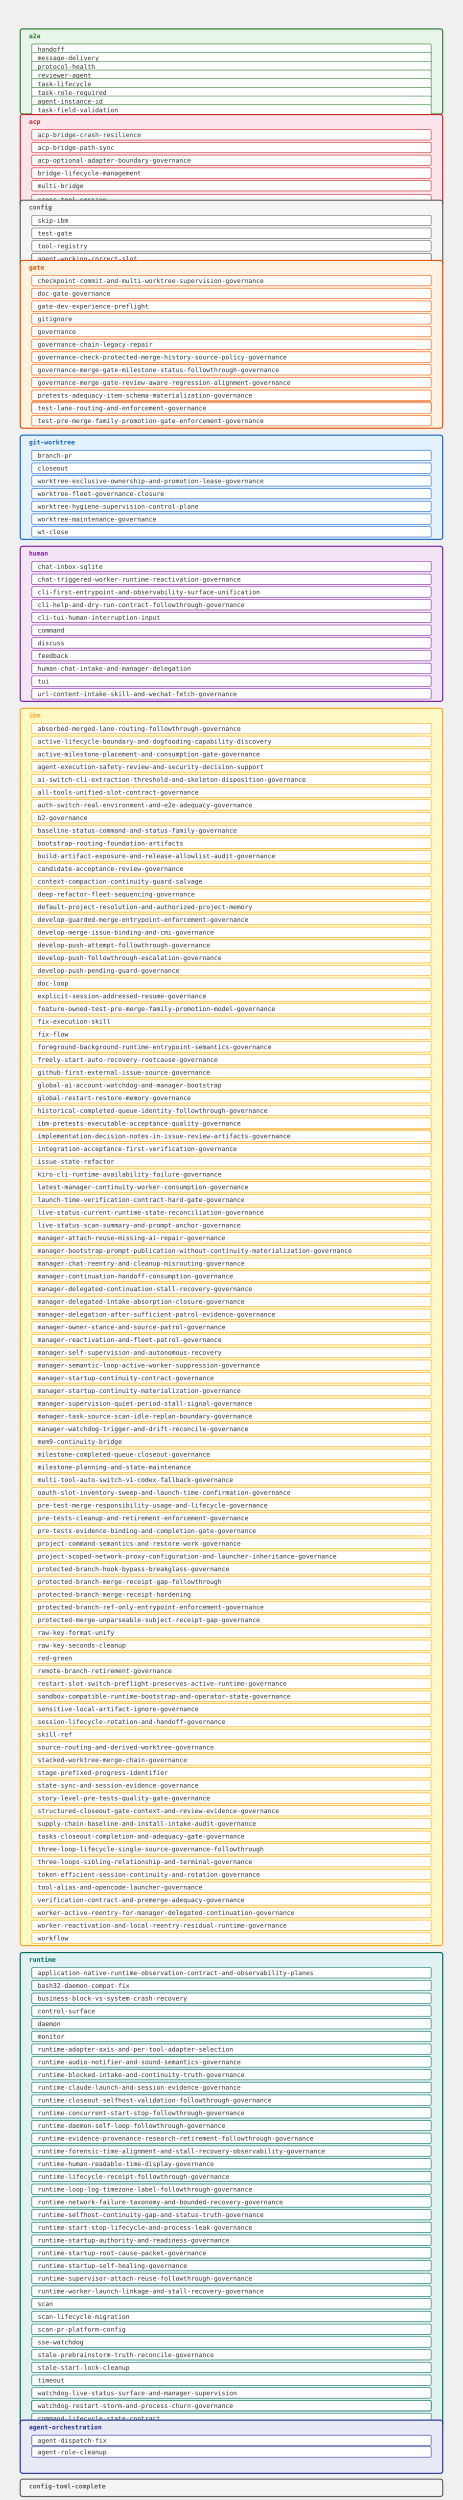
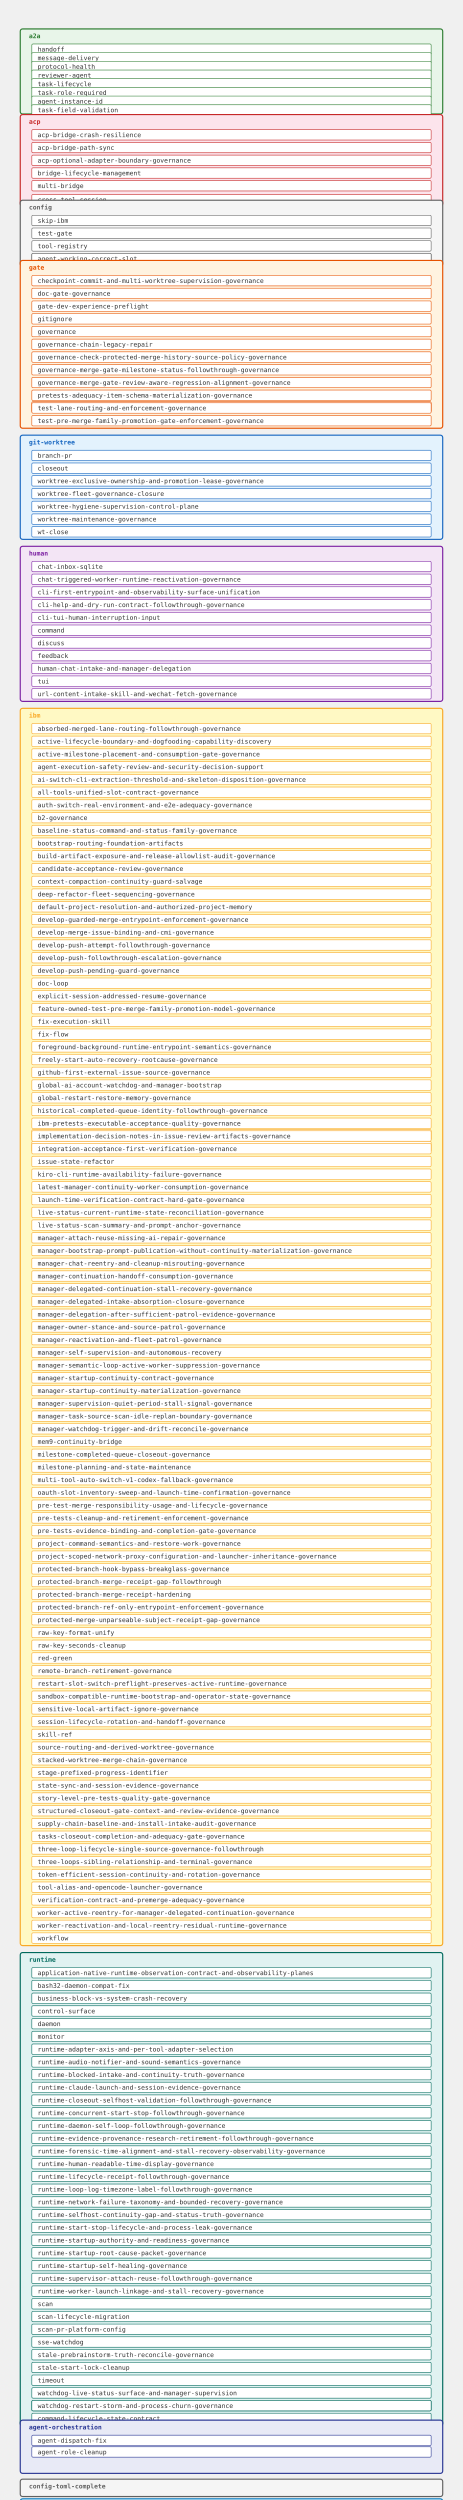
<svg xmlns="http://www.w3.org/2000/svg" viewBox="0 0 800 4320" width="800">
  <style>text { font-family: monospace; font-size: 11px; }</style>
  <rect id="epic-a2a" x="35" y="50" width="730" height="147" fill="#e8f5e9" stroke="#2e7d32" stroke-width="2" rx="4" />
  <text x="50" y="66" font-size="14" font-weight="bold" fill="#2e7d32">a2a</text>
  <rect id="story-handoff" x="55" y="76" width="690" height="18" fill="#fff" stroke="#2e7d32" stroke-width="1" rx="2" />
  <text x="65" y="89" fill="#333">handoff</text>
  <rect id="story-message-delivery" x="55" y="91" width="690" height="18" fill="#fff" stroke="#2e7d32" stroke-width="1" rx="2" />
  <text x="65" y="104" fill="#333">message-delivery</text>
  <rect id="story-protocol-health" x="55" y="106" width="690" height="18" fill="#fff" stroke="#2e7d32" stroke-width="1" rx="2" />
  <text x="65" y="119" fill="#333">protocol-health</text>
  <rect id="story-reviewer-agent" x="55" y="121" width="690" height="18" fill="#fff" stroke="#2e7d32" stroke-width="1" rx="2" />
  <text x="65" y="134" fill="#333">reviewer-agent</text>
  <rect id="story-task-lifecycle" x="55" y="136" width="690" height="18" fill="#fff" stroke="#2e7d32" stroke-width="1" rx="2" />
  <text x="65" y="149" fill="#333">task-lifecycle</text>
  <rect id="story-task-role-required" x="55" y="151" width="690" height="18" fill="#fff" stroke="#2e7d32" stroke-width="1" rx="2" />
  <text x="65" y="164" fill="#333">task-role-required</text>
  <rect id="story-agent-instance-id" x="55" y="166" width="690" height="18" fill="#fff" stroke="#2e7d32" stroke-width="1" rx="2" />
  <text x="65" y="179" fill="#333">agent-instance-id</text>
  <rect id="story-task-field-validation" x="55" y="181" width="690" height="18" fill="#fff" stroke="#2e7d32" stroke-width="1" rx="2" />
  <text x="65" y="194" fill="#333">task-field-validation</text>
  <rect id="epic-acp" x="35" y="198" width="730" height="158" fill="#fce4ec" stroke="#c62828" stroke-width="2" rx="4" />
  <text x="50" y="214" font-size="14" font-weight="bold" fill="#c62828">acp</text>
  <rect id="story-acp-bridge-crash-resilience" x="55" y="224" width="690" height="18" fill="#fff" stroke="#c62828" stroke-width="1" rx="2" />
  <text x="65" y="237" fill="#333">acp-bridge-crash-resilience</text>
  <rect id="story-acp-bridge-path-sync" x="55" y="246" width="690" height="18" fill="#fff" stroke="#c62828" stroke-width="1" rx="2" />
  <text x="65" y="259" fill="#333">acp-bridge-path-sync</text>
  <rect id="story-acp-optional-adapter-boundary-governance" x="55" y="268" width="690" height="18" fill="#fff" stroke="#c62828" stroke-width="1" rx="2" />
  <text x="65" y="281" fill="#333">acp-optional-adapter-boundary-governance</text>
  <rect id="story-bridge-lifecycle-management" x="55" y="290" width="690" height="18" fill="#fff" stroke="#c62828" stroke-width="1" rx="2" />
  <text x="65" y="303" fill="#333">bridge-lifecycle-management</text>
  <rect id="story-multi-bridge" x="55" y="312" width="690" height="18" fill="#fff" stroke="#c62828" stroke-width="1" rx="2" />
  <text x="65" y="325" fill="#333">multi-bridge</text>
  <rect id="story-cross-tool-session" x="55" y="336" width="690" height="18" fill="#fff" stroke="#c62828" stroke-width="1" rx="2" />
  <text x="65" y="349" fill="#333">cross-tool-session</text>
  <rect id="epic-config" x="35" y="346" width="730" height="114" fill="#f5f5f5" stroke="#616161" stroke-width="2" rx="4" />
  <text x="50" y="362" font-size="14" font-weight="bold" fill="#616161">config</text>
  <rect id="story-skip-ibm" x="55" y="372" width="690" height="18" fill="#fff" stroke="#616161" stroke-width="1" rx="2" />
  <text x="65" y="385" fill="#333">skip-ibm</text>
  <rect id="story-test-gate" x="55" y="394" width="690" height="18" fill="#fff" stroke="#616161" stroke-width="1" rx="2" />
  <text x="65" y="407" fill="#333">test-gate</text>
  <rect id="story-tool-registry" x="55" y="416" width="690" height="18" fill="#fff" stroke="#616161" stroke-width="1" rx="2" />
  <text x="65" y="429" fill="#333">tool-registry</text>
  <rect id="story-toml-parsing-robustness" x="55" y="438" width="690" height="18" fill="#fff" stroke="#616161" stroke-width="1" rx="2" />
  <text x="65" y="451" fill="#333">toml-parsing-robustness</text>
  <rect id="story-agent-working-correct-slot" x="55" y="438" width="690" height="18" fill="#fff" stroke="#616161" stroke-width="1" rx="2" />
  <text x="65" y="451" fill="#333">agent-working-correct-slot</text>
  <rect id="epic-gate" x="35" y="450" width="730" height="290" fill="#fff3e0" stroke="#e65100" stroke-width="2" rx="4" />
  <text x="50" y="466" font-size="14" font-weight="bold" fill="#e65100">gate</text>
  <rect id="story-checkpoint-commit-and-multi-worktree-supervision-governance" x="55" y="476" width="690" height="18" fill="#fff" stroke="#e65100" stroke-width="1" rx="2" />
  <text x="65" y="489" fill="#333">checkpoint-commit-and-multi-worktree-supervision-governance</text>
  <rect id="story-doc-gate-governance" x="55" y="498" width="690" height="18" fill="#fff" stroke="#e65100" stroke-width="1" rx="2" />
  <text x="65" y="511" fill="#333">doc-gate-governance</text>
  <rect id="story-gate-dev-experience-preflight" x="55" y="520" width="690" height="18" fill="#fff" stroke="#e65100" stroke-width="1" rx="2" />
  <text x="65" y="533" fill="#333">gate-dev-experience-preflight</text>
  <rect id="story-gitignore" x="55" y="542" width="690" height="18" fill="#fff" stroke="#e65100" stroke-width="1" rx="2" />
  <text x="65" y="555" fill="#333">gitignore</text>
  <rect id="story-governance" x="55" y="564" width="690" height="18" fill="#fff" stroke="#e65100" stroke-width="1" rx="2" />
  <text x="65" y="577" fill="#333">governance</text>
  <rect id="story-governance-chain-legacy-repair" x="55" y="586" width="690" height="18" fill="#fff" stroke="#e65100" stroke-width="1" rx="2" />
  <text x="65" y="599" fill="#333">governance-chain-legacy-repair</text>
  <rect id="story-governance-check-protected-merge-history-source-policy-governance" x="55" y="608" width="690" height="18" fill="#fff" stroke="#e65100" stroke-width="1" rx="2" />
  <text x="65" y="621" fill="#333">governance-check-protected-merge-history-source-policy-governance</text>
  <rect id="story-governance-merge-gate-milestone-status-followthrough-governance" x="55" y="630" width="690" height="18" fill="#fff" stroke="#e65100" stroke-width="1" rx="2" />
  <text x="65" y="643" fill="#333">governance-merge-gate-milestone-status-followthrough-governance</text>
  <rect id="story-governance-merge-gate-review-aware-regression-alignment-governance" x="55" y="652" width="690" height="18" fill="#fff" stroke="#e65100" stroke-width="1" rx="2" />
  <text x="65" y="665" fill="#333">governance-merge-gate-review-aware-regression-alignment-governance</text>
  <rect id="story-pretests-adequacy-item-schema-materialization-governance" x="55" y="674" width="690" height="18" fill="#fff" stroke="#e65100" stroke-width="1" rx="2" />
  <text x="65" y="687" fill="#333">pretests-adequacy-item-schema-materialization-governance</text>
  <rect id="story-pretests-gate-field-parsing-compat" x="55" y="694" width="690" height="18" fill="#fff" stroke="#e65100" stroke-width="1" rx="2" />
  <text x="65" y="707" fill="#333">pretests-gate-field-parsing-compat</text>
  <rect id="story-test-lane-routing-and-enforcement-governance" x="55" y="696" width="690" height="18" fill="#fff" stroke="#e65100" stroke-width="1" rx="2" />
  <text x="65" y="709" fill="#333">test-lane-routing-and-enforcement-governance</text>
  <rect id="story-test-pre-merge-family-promotion-gate-enforcement-governance" x="55" y="718" width="690" height="18" fill="#fff" stroke="#e65100" stroke-width="1" rx="2" />
  <text x="65" y="731" fill="#333">test-pre-merge-family-promotion-gate-enforcement-governance</text>
  <rect id="epic-git-worktree" x="35" y="752" width="730" height="180" fill="#e3f2fd" stroke="#1565c0" stroke-width="2" rx="4" />
  <text x="50" y="768" font-size="14" font-weight="bold" fill="#1565c0">git-worktree</text>
  <rect id="story-branch-pr" x="55" y="778" width="690" height="18" fill="#fff" stroke="#1565c0" stroke-width="1" rx="2" />
  <text x="65" y="791" fill="#333">branch-pr</text>
  <rect id="story-closeout" x="55" y="800" width="690" height="18" fill="#fff" stroke="#1565c0" stroke-width="1" rx="2" />
  <text x="65" y="813" fill="#333">closeout</text>
  <rect id="story-worktree-exclusive-ownership-and-promotion-lease-governance" x="55" y="822" width="690" height="18" fill="#fff" stroke="#1565c0" stroke-width="1" rx="2" />
  <text x="65" y="835" fill="#333">worktree-exclusive-ownership-and-promotion-lease-governance</text>
  <rect id="story-worktree-fleet-governance-closure" x="55" y="844" width="690" height="18" fill="#fff" stroke="#1565c0" stroke-width="1" rx="2" />
  <text x="65" y="857" fill="#333">worktree-fleet-governance-closure</text>
  <rect id="story-worktree-hygiene-supervision-control-plane" x="55" y="866" width="690" height="18" fill="#fff" stroke="#1565c0" stroke-width="1" rx="2" />
  <text x="65" y="879" fill="#333">worktree-hygiene-supervision-control-plane</text>
  <rect id="story-worktree-maintenance-governance" x="55" y="888" width="690" height="18" fill="#fff" stroke="#1565c0" stroke-width="1" rx="2" />
  <text x="65" y="901" fill="#333">worktree-maintenance-governance</text>
  <rect id="story-wt-close" x="55" y="910" width="690" height="18" fill="#fff" stroke="#1565c0" stroke-width="1" rx="2" />
  <text x="65" y="923" fill="#333">wt-close</text>
  <rect id="epic-human" x="35" y="944" width="730" height="268" fill="#f3e5f5" stroke="#7b1fa2" stroke-width="2" rx="4" />
  <text x="50" y="960" font-size="14" font-weight="bold" fill="#7b1fa2">human</text>
  <rect id="story-chat-inbox-sqlite" x="55" y="970" width="690" height="18" fill="#fff" stroke="#7b1fa2" stroke-width="1" rx="2" />
  <text x="65" y="983" fill="#333">chat-inbox-sqlite</text>
  <rect id="story-chat-triggered-worker-runtime-reactivation-governance" x="55" y="992" width="690" height="18" fill="#fff" stroke="#7b1fa2" stroke-width="1" rx="2" />
  <text x="65" y="1005" fill="#333">chat-triggered-worker-runtime-reactivation-governance</text>
  <rect id="story-cli-first-entrypoint-and-observability-surface-unification" x="55" y="1014" width="690" height="18" fill="#fff" stroke="#7b1fa2" stroke-width="1" rx="2" />
  <text x="65" y="1027" fill="#333">cli-first-entrypoint-and-observability-surface-unification</text>
  <rect id="story-cli-help-and-dry-run-contract-followthrough-governance" x="55" y="1036" width="690" height="18" fill="#fff" stroke="#7b1fa2" stroke-width="1" rx="2" />
  <text x="65" y="1049" fill="#333">cli-help-and-dry-run-contract-followthrough-governance</text>
  <rect id="story-cli-tui-human-interruption-input" x="55" y="1058" width="690" height="18" fill="#fff" stroke="#7b1fa2" stroke-width="1" rx="2" />
  <text x="65" y="1071" fill="#333">cli-tui-human-interruption-input</text>
  <rect id="story-command" x="55" y="1080" width="690" height="18" fill="#fff" stroke="#7b1fa2" stroke-width="1" rx="2" />
  <text x="65" y="1093" fill="#333">command</text>
  <rect id="story-discuss" x="55" y="1102" width="690" height="18" fill="#fff" stroke="#7b1fa2" stroke-width="1" rx="2" />
  <text x="65" y="1115" fill="#333">discuss</text>
  <rect id="story-feedback" x="55" y="1124" width="690" height="18" fill="#fff" stroke="#7b1fa2" stroke-width="1" rx="2" />
  <text x="65" y="1137" fill="#333">feedback</text>
  <rect id="story-human-chat-intake-and-manager-delegation" x="55" y="1146" width="690" height="18" fill="#fff" stroke="#7b1fa2" stroke-width="1" rx="2" />
  <text x="65" y="1159" fill="#333">human-chat-intake-and-manager-delegation</text>
  <rect id="story-tui" x="55" y="1168" width="690" height="18" fill="#fff" stroke="#7b1fa2" stroke-width="1" rx="2" />
  <text x="65" y="1181" fill="#333">tui</text>
  <rect id="story-url-content-intake-skill-and-wechat-fetch-governance" x="55" y="1190" width="690" height="18" fill="#fff" stroke="#7b1fa2" stroke-width="1" rx="2" />
  <text x="65" y="1203" fill="#333">url-content-intake-skill-and-wechat-fetch-governance</text>
  <rect id="epic-ibm" x="35" y="1224" width="730" height="2138" fill="#fff9c4" stroke="#f9a825" stroke-width="2" rx="4" />
  <text x="50" y="1240" font-size="14" font-weight="bold" fill="#f9a825">ibm</text>
  <rect id="story-absorbed-merged-lane-routing-followthrough-governance" x="55" y="1250" width="690" height="18" fill="#fff" stroke="#f9a825" stroke-width="1" rx="2" />
  <text x="65" y="1263" fill="#333">absorbed-merged-lane-routing-followthrough-governance</text>
  <rect id="story-active-lifecycle-boundary-and-dogfooding-capability-discovery" x="55" y="1272" width="690" height="18" fill="#fff" stroke="#f9a825" stroke-width="1" rx="2" />
  <text x="65" y="1285" fill="#333">active-lifecycle-boundary-and-dogfooding-capability-discovery</text>
  <rect id="story-active-milestone-placement-and-consumption-gate-governance" x="55" y="1294" width="690" height="18" fill="#fff" stroke="#f9a825" stroke-width="1" rx="2" />
  <text x="65" y="1307" fill="#333">active-milestone-placement-and-consumption-gate-governance</text>
  <rect id="story-agent-execution-safety-review-and-security-decision-support" x="55" y="1316" width="690" height="18" fill="#fff" stroke="#f9a825" stroke-width="1" rx="2" />
  <text x="65" y="1329" fill="#333">agent-execution-safety-review-and-security-decision-support</text>
  <rect id="story-ai-switch-cli-extraction-threshold-and-skeleton-disposition-governance" x="55" y="1338" width="690" height="18" fill="#fff" stroke="#f9a825" stroke-width="1" rx="2" />
  <text x="65" y="1351" fill="#333">ai-switch-cli-extraction-threshold-and-skeleton-disposition-governance</text>
  <rect id="story-all-tools-unified-slot-contract-governance" x="55" y="1360" width="690" height="18" fill="#fff" stroke="#f9a825" stroke-width="1" rx="2" />
  <text x="65" y="1373" fill="#333">all-tools-unified-slot-contract-governance</text>
  <rect id="story-auth-switch-real-environment-and-e2e-adequacy-governance" x="55" y="1382" width="690" height="18" fill="#fff" stroke="#f9a825" stroke-width="1" rx="2" />
  <text x="65" y="1395" fill="#333">auth-switch-real-environment-and-e2e-adequacy-governance</text>
  <rect id="story-b2-governance" x="55" y="1404" width="690" height="18" fill="#fff" stroke="#f9a825" stroke-width="1" rx="2" />
  <text x="65" y="1417" fill="#333">b2-governance</text>
  <rect id="story-baseline-status-command-and-status-family-governance" x="55" y="1426" width="690" height="18" fill="#fff" stroke="#f9a825" stroke-width="1" rx="2" />
  <text x="65" y="1439" fill="#333">baseline-status-command-and-status-family-governance</text>
  <rect id="story-bootstrap-routing-foundation-artifacts" x="55" y="1448" width="690" height="18" fill="#fff" stroke="#f9a825" stroke-width="1" rx="2" />
  <text x="65" y="1461" fill="#333">bootstrap-routing-foundation-artifacts</text>
  <rect id="story-build-artifact-exposure-and-release-allowlist-audit-governance" x="55" y="1470" width="690" height="18" fill="#fff" stroke="#f9a825" stroke-width="1" rx="2" />
  <text x="65" y="1483" fill="#333">build-artifact-exposure-and-release-allowlist-audit-governance</text>
  <rect id="story-candidate-acceptance-review-governance" x="55" y="1492" width="690" height="18" fill="#fff" stroke="#f9a825" stroke-width="1" rx="2" />
  <text x="65" y="1505" fill="#333">candidate-acceptance-review-governance</text>
  <rect id="story-context-compaction-continuity-guard-salvage" x="55" y="1514" width="690" height="18" fill="#fff" stroke="#f9a825" stroke-width="1" rx="2" />
  <text x="65" y="1527" fill="#333">context-compaction-continuity-guard-salvage</text>
  <rect id="story-deep-refactor-fleet-sequencing-governance" x="55" y="1536" width="690" height="18" fill="#fff" stroke="#f9a825" stroke-width="1" rx="2" />
  <text x="65" y="1549" fill="#333">deep-refactor-fleet-sequencing-governance</text>
  <rect id="story-default-project-resolution-and-authorized-project-memory" x="55" y="1558" width="690" height="18" fill="#fff" stroke="#f9a825" stroke-width="1" rx="2" />
  <text x="65" y="1571" fill="#333">default-project-resolution-and-authorized-project-memory</text>
  <rect id="story-develop-guarded-merge-entrypoint-enforcement-governance" x="55" y="1580" width="690" height="18" fill="#fff" stroke="#f9a825" stroke-width="1" rx="2" />
  <text x="65" y="1593" fill="#333">develop-guarded-merge-entrypoint-enforcement-governance</text>
  <rect id="story-develop-merge-issue-binding-and-cmi-governance" x="55" y="1602" width="690" height="18" fill="#fff" stroke="#f9a825" stroke-width="1" rx="2" />
  <text x="65" y="1615" fill="#333">develop-merge-issue-binding-and-cmi-governance</text>
  <rect id="story-develop-push-attempt-followthrough-governance" x="55" y="1624" width="690" height="18" fill="#fff" stroke="#f9a825" stroke-width="1" rx="2" />
  <text x="65" y="1637" fill="#333">develop-push-attempt-followthrough-governance</text>
  <rect id="story-develop-push-followthrough-escalation-governance" x="55" y="1646" width="690" height="18" fill="#fff" stroke="#f9a825" stroke-width="1" rx="2" />
  <text x="65" y="1659" fill="#333">develop-push-followthrough-escalation-governance</text>
  <rect id="story-develop-push-pending-guard-governance" x="55" y="1668" width="690" height="18" fill="#fff" stroke="#f9a825" stroke-width="1" rx="2" />
  <text x="65" y="1681" fill="#333">develop-push-pending-guard-governance</text>
  <rect id="story-doc-loop" x="55" y="1690" width="690" height="18" fill="#fff" stroke="#f9a825" stroke-width="1" rx="2" />
  <text x="65" y="1703" fill="#333">doc-loop</text>
  <rect id="story-explicit-session-addressed-resume-governance" x="55" y="1712" width="690" height="18" fill="#fff" stroke="#f9a825" stroke-width="1" rx="2" />
  <text x="65" y="1725" fill="#333">explicit-session-addressed-resume-governance</text>
  <rect id="story-feature-owned-test-pre-merge-family-promotion-model-governance" x="55" y="1734" width="690" height="18" fill="#fff" stroke="#f9a825" stroke-width="1" rx="2" />
  <text x="65" y="1747" fill="#333">feature-owned-test-pre-merge-family-promotion-model-governance</text>
  <rect id="story-fix-execution-skill" x="55" y="1756" width="690" height="18" fill="#fff" stroke="#f9a825" stroke-width="1" rx="2" />
  <text x="65" y="1769" fill="#333">fix-execution-skill</text>
  <rect id="story-fix-flow" x="55" y="1778" width="690" height="18" fill="#fff" stroke="#f9a825" stroke-width="1" rx="2" />
  <text x="65" y="1791" fill="#333">fix-flow</text>
  <rect id="story-foreground-background-runtime-entrypoint-semantics-governance" x="55" y="1800" width="690" height="18" fill="#fff" stroke="#f9a825" stroke-width="1" rx="2" />
  <text x="65" y="1813" fill="#333">foreground-background-runtime-entrypoint-semantics-governance</text>
  <rect id="story-freely-start-auto-recovery-rootcause-governance" x="55" y="1822" width="690" height="18" fill="#fff" stroke="#f9a825" stroke-width="1" rx="2" />
  <text x="65" y="1835" fill="#333">freely-start-auto-recovery-rootcause-governance</text>
  <rect id="story-github-first-external-issue-source-governance" x="55" y="1844" width="690" height="18" fill="#fff" stroke="#f9a825" stroke-width="1" rx="2" />
  <text x="65" y="1857" fill="#333">github-first-external-issue-source-governance</text>
  <rect id="story-global-ai-account-watchdog-and-manager-bootstrap" x="55" y="1866" width="690" height="18" fill="#fff" stroke="#f9a825" stroke-width="1" rx="2" />
  <text x="65" y="1879" fill="#333">global-ai-account-watchdog-and-manager-bootstrap</text>
  <rect id="story-global-restart-restore-memory-governance" x="55" y="1888" width="690" height="18" fill="#fff" stroke="#f9a825" stroke-width="1" rx="2" />
  <text x="65" y="1901" fill="#333">global-restart-restore-memory-governance</text>
  <rect id="story-historical-completed-queue-identity-followthrough-governance" x="55" y="1910" width="690" height="18" fill="#fff" stroke="#f9a825" stroke-width="1" rx="2" />
  <text x="65" y="1923" fill="#333">historical-completed-queue-identity-followthrough-governance</text>
  <rect id="story-ibm-pretests-executable-acceptance-quality-governance" x="55" y="1932" width="690" height="18" fill="#fff" stroke="#f9a825" stroke-width="1" rx="2" />
  <text x="65" y="1945" fill="#333">ibm-pretests-executable-acceptance-quality-governance</text>
  <rect id="story-skill-lifecycle-reference" x="55" y="1952" width="690" height="18" fill="#fff" stroke="#f9a825" stroke-width="1" rx="2" />
  <text x="65" y="1965" fill="#333">skill-lifecycle-reference</text>
  <rect id="story-doc-sync-cross-tool" x="55" y="1972" width="690" height="18" fill="#fff" stroke="#f9a825" stroke-width="1" rx="2" />
  <text x="65" y="1985" fill="#333">doc-sync-cross-tool</text>
  <rect id="story-implementation-decision-notes-in-issue-review-artifacts-governance" x="55" y="1954" width="690" height="18" fill="#fff" stroke="#f9a825" stroke-width="1" rx="2" />
  <text x="65" y="1967" fill="#333">implementation-decision-notes-in-issue-review-artifacts-governance</text>
  <rect id="story-integration-acceptance-first-verification-governance" x="55" y="1976" width="690" height="18" fill="#fff" stroke="#f9a825" stroke-width="1" rx="2" />
  <text x="65" y="1989" fill="#333">integration-acceptance-first-verification-governance</text>
  <rect id="story-issue-state-refactor" x="55" y="1998" width="690" height="18" fill="#fff" stroke="#f9a825" stroke-width="1" rx="2" />
  <text x="65" y="2011" fill="#333">issue-state-refactor</text>
  <rect id="story-kiro-cli-runtime-availability-failure-governance" x="55" y="2020" width="690" height="18" fill="#fff" stroke="#f9a825" stroke-width="1" rx="2" />
  <text x="65" y="2033" fill="#333">kiro-cli-runtime-availability-failure-governance</text>
  <rect id="story-latest-manager-continuity-worker-consumption-governance" x="55" y="2042" width="690" height="18" fill="#fff" stroke="#f9a825" stroke-width="1" rx="2" />
  <text x="65" y="2055" fill="#333">latest-manager-continuity-worker-consumption-governance</text>
  <rect id="story-launch-time-verification-contract-hard-gate-governance" x="55" y="2064" width="690" height="18" fill="#fff" stroke="#f9a825" stroke-width="1" rx="2" />
  <text x="65" y="2077" fill="#333">launch-time-verification-contract-hard-gate-governance</text>
  <rect id="story-live-status-current-runtime-state-reconciliation-governance" x="55" y="2086" width="690" height="18" fill="#fff" stroke="#f9a825" stroke-width="1" rx="2" />
  <text x="65" y="2099" fill="#333">live-status-current-runtime-state-reconciliation-governance</text>
  <rect id="story-live-status-scan-summary-and-prompt-anchor-governance" x="55" y="2108" width="690" height="18" fill="#fff" stroke="#f9a825" stroke-width="1" rx="2" />
  <text x="65" y="2121" fill="#333">live-status-scan-summary-and-prompt-anchor-governance</text>
  <rect id="story-manager-attach-reuse-missing-ai-repair-governance" x="55" y="2130" width="690" height="18" fill="#fff" stroke="#f9a825" stroke-width="1" rx="2" />
  <text x="65" y="2143" fill="#333">manager-attach-reuse-missing-ai-repair-governance</text>
  <rect id="story-manager-bootstrap-prompt-publication-without-continuity-materialization-governance" x="55" y="2152" width="690" height="18" fill="#fff" stroke="#f9a825" stroke-width="1" rx="2" />
  <text x="65" y="2165" fill="#333">manager-bootstrap-prompt-publication-without-continuity-materialization-governance</text>
  <rect id="story-manager-chat-reentry-and-cleanup-misrouting-governance" x="55" y="2174" width="690" height="18" fill="#fff" stroke="#f9a825" stroke-width="1" rx="2" />
  <text x="65" y="2187" fill="#333">manager-chat-reentry-and-cleanup-misrouting-governance</text>
  <rect id="story-manager-continuation-handoff-consumption-governance" x="55" y="2196" width="690" height="18" fill="#fff" stroke="#f9a825" stroke-width="1" rx="2" />
  <text x="65" y="2209" fill="#333">manager-continuation-handoff-consumption-governance</text>
  <rect id="story-manager-delegated-continuation-stall-recovery-governance" x="55" y="2218" width="690" height="18" fill="#fff" stroke="#f9a825" stroke-width="1" rx="2" />
  <text x="65" y="2231" fill="#333">manager-delegated-continuation-stall-recovery-governance</text>
  <rect id="story-manager-delegated-intake-absorption-closure-governance" x="55" y="2240" width="690" height="18" fill="#fff" stroke="#f9a825" stroke-width="1" rx="2" />
  <text x="65" y="2253" fill="#333">manager-delegated-intake-absorption-closure-governance</text>
  <rect id="story-manager-delegation-after-sufficient-patrol-evidence-governance" x="55" y="2262" width="690" height="18" fill="#fff" stroke="#f9a825" stroke-width="1" rx="2" />
  <text x="65" y="2275" fill="#333">manager-delegation-after-sufficient-patrol-evidence-governance</text>
  <rect id="story-manager-owner-stance-and-source-patrol-governance" x="55" y="2284" width="690" height="18" fill="#fff" stroke="#f9a825" stroke-width="1" rx="2" />
  <text x="65" y="2297" fill="#333">manager-owner-stance-and-source-patrol-governance</text>
  <rect id="story-manager-reactivation-and-fleet-patrol-governance" x="55" y="2306" width="690" height="18" fill="#fff" stroke="#f9a825" stroke-width="1" rx="2" />
  <text x="65" y="2319" fill="#333">manager-reactivation-and-fleet-patrol-governance</text>
  <rect id="story-manager-self-supervision-and-autonomous-recovery" x="55" y="2328" width="690" height="18" fill="#fff" stroke="#f9a825" stroke-width="1" rx="2" />
  <text x="65" y="2341" fill="#333">manager-self-supervision-and-autonomous-recovery</text>
  <rect id="story-manager-semantic-loop-active-worker-suppression-governance" x="55" y="2350" width="690" height="18" fill="#fff" stroke="#f9a825" stroke-width="1" rx="2" />
  <text x="65" y="2363" fill="#333">manager-semantic-loop-active-worker-suppression-governance</text>
  <rect id="story-manager-startup-continuity-contract-governance" x="55" y="2372" width="690" height="18" fill="#fff" stroke="#f9a825" stroke-width="1" rx="2" />
  <text x="65" y="2385" fill="#333">manager-startup-continuity-contract-governance</text>
  <rect id="story-manager-startup-continuity-materialization-governance" x="55" y="2394" width="690" height="18" fill="#fff" stroke="#f9a825" stroke-width="1" rx="2" />
  <text x="65" y="2407" fill="#333">manager-startup-continuity-materialization-governance</text>
  <rect id="story-manager-supervision-quiet-period-stall-signal-governance" x="55" y="2416" width="690" height="18" fill="#fff" stroke="#f9a825" stroke-width="1" rx="2" />
  <text x="65" y="2429" fill="#333">manager-supervision-quiet-period-stall-signal-governance</text>
  <rect id="story-manager-task-source-scan-idle-replan-boundary-governance" x="55" y="2438" width="690" height="18" fill="#fff" stroke="#f9a825" stroke-width="1" rx="2" />
  <text x="65" y="2451" fill="#333">manager-task-source-scan-idle-replan-boundary-governance</text>
  <rect id="story-manager-watchdog-trigger-and-drift-reconcile-governance" x="55" y="2460" width="690" height="18" fill="#fff" stroke="#f9a825" stroke-width="1" rx="2" />
  <text x="65" y="2473" fill="#333">manager-watchdog-trigger-and-drift-reconcile-governance</text>
  <rect id="story-mem9-continuity-bridge" x="55" y="2482" width="690" height="18" fill="#fff" stroke="#f9a825" stroke-width="1" rx="2" />
  <text x="65" y="2495" fill="#333">mem9-continuity-bridge</text>
  <rect id="story-milestone-completed-queue-closeout-governance" x="55" y="2504" width="690" height="18" fill="#fff" stroke="#f9a825" stroke-width="1" rx="2" />
  <text x="65" y="2517" fill="#333">milestone-completed-queue-closeout-governance</text>
  <rect id="story-milestone-planning-and-state-maintenance" x="55" y="2526" width="690" height="18" fill="#fff" stroke="#f9a825" stroke-width="1" rx="2" />
  <text x="65" y="2539" fill="#333">milestone-planning-and-state-maintenance</text>
  <rect id="story-multi-tool-auto-switch-v1-codex-fallback-governance" x="55" y="2548" width="690" height="18" fill="#fff" stroke="#f9a825" stroke-width="1" rx="2" />
  <text x="65" y="2561" fill="#333">multi-tool-auto-switch-v1-codex-fallback-governance</text>
  <rect id="story-oauth-slot-inventory-sweep-and-launch-time-confirmation-governance" x="55" y="2570" width="690" height="18" fill="#fff" stroke="#f9a825" stroke-width="1" rx="2" />
  <text x="65" y="2583" fill="#333">oauth-slot-inventory-sweep-and-launch-time-confirmation-governance</text>
  <rect id="story-pre-test-merge-responsibility-usage-and-lifecycle-governance" x="55" y="2592" width="690" height="18" fill="#fff" stroke="#f9a825" stroke-width="1" rx="2" />
  <text x="65" y="2605" fill="#333">pre-test-merge-responsibility-usage-and-lifecycle-governance</text>
  <rect id="story-pre-tests-cleanup-and-retirement-enforcement-governance" x="55" y="2614" width="690" height="18" fill="#fff" stroke="#f9a825" stroke-width="1" rx="2" />
  <text x="65" y="2627" fill="#333">pre-tests-cleanup-and-retirement-enforcement-governance</text>
  <rect id="story-pre-tests-evidence-binding-and-completion-gate-governance" x="55" y="2636" width="690" height="18" fill="#fff" stroke="#f9a825" stroke-width="1" rx="2" />
  <text x="65" y="2649" fill="#333">pre-tests-evidence-binding-and-completion-gate-governance</text>
  <rect id="story-project-command-semantics-and-restore-work-governance" x="55" y="2658" width="690" height="18" fill="#fff" stroke="#f9a825" stroke-width="1" rx="2" />
  <text x="65" y="2671" fill="#333">project-command-semantics-and-restore-work-governance</text>
  <rect id="story-project-scoped-network-proxy-configuration-and-launcher-inheritance-governance" x="55" y="2680" width="690" height="18" fill="#fff" stroke="#f9a825" stroke-width="1" rx="2" />
  <text x="65" y="2693" fill="#333">project-scoped-network-proxy-configuration-and-launcher-inheritance-governance</text>
  <rect id="story-protected-branch-hook-bypass-breakglass-governance" x="55" y="2702" width="690" height="18" fill="#fff" stroke="#f9a825" stroke-width="1" rx="2" />
  <text x="65" y="2715" fill="#333">protected-branch-hook-bypass-breakglass-governance</text>
  <rect id="story-protected-branch-merge-receipt-gap-followthrough" x="55" y="2724" width="690" height="18" fill="#fff" stroke="#f9a825" stroke-width="1" rx="2" />
  <text x="65" y="2737" fill="#333">protected-branch-merge-receipt-gap-followthrough</text>
  <rect id="story-protected-branch-merge-receipt-hardening" x="55" y="2746" width="690" height="18" fill="#fff" stroke="#f9a825" stroke-width="1" rx="2" />
  <text x="65" y="2759" fill="#333">protected-branch-merge-receipt-hardening</text>
  <rect id="story-protected-branch-ref-only-entrypoint-enforcement-governance" x="55" y="2768" width="690" height="18" fill="#fff" stroke="#f9a825" stroke-width="1" rx="2" />
  <text x="65" y="2781" fill="#333">protected-branch-ref-only-entrypoint-enforcement-governance</text>
  <rect id="story-protected-merge-unparseable-subject-receipt-gap-governance" x="55" y="2790" width="690" height="18" fill="#fff" stroke="#f9a825" stroke-width="1" rx="2" />
  <text x="65" y="2803" fill="#333">protected-merge-unparseable-subject-receipt-gap-governance</text>
  <rect id="story-raw-key-format-unify" x="55" y="2812" width="690" height="18" fill="#fff" stroke="#f9a825" stroke-width="1" rx="2" />
  <text x="65" y="2825" fill="#333">raw-key-format-unify</text>
  <rect id="story-raw-key-seconds-cleanup" x="55" y="2834" width="690" height="18" fill="#fff" stroke="#f9a825" stroke-width="1" rx="2" />
  <text x="65" y="2847" fill="#333">raw-key-seconds-cleanup</text>
  <rect id="story-red-green" x="55" y="2856" width="690" height="18" fill="#fff" stroke="#f9a825" stroke-width="1" rx="2" />
  <text x="65" y="2869" fill="#333">red-green</text>
  <rect id="story-remote-branch-retirement-governance" x="55" y="2878" width="690" height="18" fill="#fff" stroke="#f9a825" stroke-width="1" rx="2" />
  <text x="65" y="2891" fill="#333">remote-branch-retirement-governance</text>
  <rect id="story-restart-slot-switch-preflight-preserves-active-runtime-governance" x="55" y="2900" width="690" height="18" fill="#fff" stroke="#f9a825" stroke-width="1" rx="2" />
  <text x="65" y="2913" fill="#333">restart-slot-switch-preflight-preserves-active-runtime-governance</text>
  <rect id="story-sandbox-compatible-runtime-bootstrap-and-operator-state-governance" x="55" y="2922" width="690" height="18" fill="#fff" stroke="#f9a825" stroke-width="1" rx="2" />
  <text x="65" y="2935" fill="#333">sandbox-compatible-runtime-bootstrap-and-operator-state-governance</text>
  <rect id="story-sensitive-local-artifact-ignore-governance" x="55" y="2944" width="690" height="18" fill="#fff" stroke="#f9a825" stroke-width="1" rx="2" />
  <text x="65" y="2957" fill="#333">sensitive-local-artifact-ignore-governance</text>
  <rect id="story-session-lifecycle-rotation-and-handoff-governance" x="55" y="2966" width="690" height="18" fill="#fff" stroke="#f9a825" stroke-width="1" rx="2" />
  <text x="65" y="2979" fill="#333">session-lifecycle-rotation-and-handoff-governance</text>
  <rect id="story-skill-ref" x="55" y="2988" width="690" height="18" fill="#fff" stroke="#f9a825" stroke-width="1" rx="2" />
  <text x="65" y="3001" fill="#333">skill-ref</text>
  <rect id="story-source-routing-and-derived-worktree-governance" x="55" y="3010" width="690" height="18" fill="#fff" stroke="#f9a825" stroke-width="1" rx="2" />
  <text x="65" y="3023" fill="#333">source-routing-and-derived-worktree-governance</text>
  <rect id="story-stacked-worktree-merge-chain-governance" x="55" y="3032" width="690" height="18" fill="#fff" stroke="#f9a825" stroke-width="1" rx="2" />
  <text x="65" y="3045" fill="#333">stacked-worktree-merge-chain-governance</text>
  <rect id="story-stage-prefixed-progress-identifier" x="55" y="3054" width="690" height="18" fill="#fff" stroke="#f9a825" stroke-width="1" rx="2" />
  <text x="65" y="3067" fill="#333">stage-prefixed-progress-identifier</text>
  <rect id="story-state-sync-and-session-evidence-governance" x="55" y="3076" width="690" height="18" fill="#fff" stroke="#f9a825" stroke-width="1" rx="2" />
  <text x="65" y="3089" fill="#333">state-sync-and-session-evidence-governance</text>
  <rect id="story-story-level-pre-tests-quality-gate-governance" x="55" y="3098" width="690" height="18" fill="#fff" stroke="#f9a825" stroke-width="1" rx="2" />
  <text x="65" y="3111" fill="#333">story-level-pre-tests-quality-gate-governance</text>
  <rect id="story-structured-closeout-gate-context-and-review-evidence-governance" x="55" y="3120" width="690" height="18" fill="#fff" stroke="#f9a825" stroke-width="1" rx="2" />
  <text x="65" y="3133" fill="#333">structured-closeout-gate-context-and-review-evidence-governance</text>
  <rect id="story-supply-chain-baseline-and-install-intake-audit-governance" x="55" y="3142" width="690" height="18" fill="#fff" stroke="#f9a825" stroke-width="1" rx="2" />
  <text x="65" y="3155" fill="#333">supply-chain-baseline-and-install-intake-audit-governance</text>
  <rect id="story-tasks-closeout-completion-and-adequacy-gate-governance" x="55" y="3164" width="690" height="18" fill="#fff" stroke="#f9a825" stroke-width="1" rx="2" />
  <text x="65" y="3177" fill="#333">tasks-closeout-completion-and-adequacy-gate-governance</text>
  <rect id="story-three-loop-lifecycle-single-source-governance-followthrough" x="55" y="3186" width="690" height="18" fill="#fff" stroke="#f9a825" stroke-width="1" rx="2" />
  <text x="65" y="3199" fill="#333">three-loop-lifecycle-single-source-governance-followthrough</text>
  <rect id="story-three-loops-sibling-relationship-and-terminal-governance" x="55" y="3208" width="690" height="18" fill="#fff" stroke="#f9a825" stroke-width="1" rx="2" />
  <text x="65" y="3221" fill="#333">three-loops-sibling-relationship-and-terminal-governance</text>
  <rect id="story-token-efficient-session-continuity-and-rotation-governance" x="55" y="3230" width="690" height="18" fill="#fff" stroke="#f9a825" stroke-width="1" rx="2" />
  <text x="65" y="3243" fill="#333">token-efficient-session-continuity-and-rotation-governance</text>
  <rect id="story-tool-alias-and-opencode-launcher-governance" x="55" y="3252" width="690" height="18" fill="#fff" stroke="#f9a825" stroke-width="1" rx="2" />
  <text x="65" y="3265" fill="#333">tool-alias-and-opencode-launcher-governance</text>
  <rect id="story-verification-contract-and-premerge-adequacy-governance" x="55" y="3274" width="690" height="18" fill="#fff" stroke="#f9a825" stroke-width="1" rx="2" />
  <text x="65" y="3287" fill="#333">verification-contract-and-premerge-adequacy-governance</text>
  <rect id="story-worker-active-reentry-for-manager-delegated-continuation-governance" x="55" y="3296" width="690" height="18" fill="#fff" stroke="#f9a825" stroke-width="1" rx="2" />
  <text x="65" y="3309" fill="#333">worker-active-reentry-for-manager-delegated-continuation-governance</text>
  <rect id="story-worker-reactivation-and-local-reentry-residual-runtime-governance" x="55" y="3318" width="690" height="18" fill="#fff" stroke="#f9a825" stroke-width="1" rx="2" />
  <text x="65" y="3331" fill="#333">worker-reactivation-and-local-reentry-residual-runtime-governance</text>
  <rect id="story-workflow" x="55" y="3340" width="690" height="18" fill="#fff" stroke="#f9a825" stroke-width="1" rx="2" />
  <text x="65" y="3353" fill="#333">workflow</text>
  <rect id="epic-runtime" x="35" y="3374" width="730" height="818" fill="#e0f2f1" stroke="#00695c" stroke-width="2" rx="4" />
  <text x="50" y="3390" font-size="14" font-weight="bold" fill="#00695c">runtime</text>
  <rect id="story-application-native-runtime-observation-contract-and-observability-planes" x="55" y="3400" width="690" height="18" fill="#fff" stroke="#00695c" stroke-width="1" rx="2" />
  <text x="65" y="3413" fill="#333">application-native-runtime-observation-contract-and-observability-planes</text>
  <rect id="story-bash32-daemon-compat-fix" x="55" y="3422" width="690" height="18" fill="#fff" stroke="#00695c" stroke-width="1" rx="2" />
  <text x="65" y="3435" fill="#333">bash32-daemon-compat-fix</text>
  <rect id="story-business-block-vs-system-crash-recovery" x="55" y="3444" width="690" height="18" fill="#fff" stroke="#00695c" stroke-width="1" rx="2" />
  <text x="65" y="3457" fill="#333">business-block-vs-system-crash-recovery</text>
  <rect id="story-control-surface" x="55" y="3466" width="690" height="18" fill="#fff" stroke="#00695c" stroke-width="1" rx="2" />
  <text x="65" y="3479" fill="#333">control-surface</text>
  <rect id="story-daemon" x="55" y="3488" width="690" height="18" fill="#fff" stroke="#00695c" stroke-width="1" rx="2" />
  <text x="65" y="3501" fill="#333">daemon</text>
  <rect id="story-monitor" x="55" y="3510" width="690" height="18" fill="#fff" stroke="#00695c" stroke-width="1" rx="2" />
  <text x="65" y="3523" fill="#333">monitor</text>
  <rect id="story-runtime-adapter-axis-and-per-tool-adapter-selection" x="55" y="3532" width="690" height="18" fill="#fff" stroke="#00695c" stroke-width="1" rx="2" />
  <text x="65" y="3545" fill="#333">runtime-adapter-axis-and-per-tool-adapter-selection</text>
  <rect id="story-runtime-audio-notifier-and-sound-semantics-governance" x="55" y="3554" width="690" height="18" fill="#fff" stroke="#00695c" stroke-width="1" rx="2" />
  <text x="65" y="3567" fill="#333">runtime-audio-notifier-and-sound-semantics-governance</text>
  <rect id="story-runtime-blocked-intake-and-continuity-truth-governance" x="55" y="3576" width="690" height="18" fill="#fff" stroke="#00695c" stroke-width="1" rx="2" />
  <text x="65" y="3589" fill="#333">runtime-blocked-intake-and-continuity-truth-governance</text>
  <rect id="story-runtime-claude-launch-and-session-evidence-governance" x="55" y="3598" width="690" height="18" fill="#fff" stroke="#00695c" stroke-width="1" rx="2" />
  <text x="65" y="3611" fill="#333">runtime-claude-launch-and-session-evidence-governance</text>
  <rect id="story-runtime-closeout-selfhost-validation-followthrough-governance" x="55" y="3620" width="690" height="18" fill="#fff" stroke="#00695c" stroke-width="1" rx="2" />
  <text x="65" y="3633" fill="#333">runtime-closeout-selfhost-validation-followthrough-governance</text>
  <rect id="story-runtime-concurrent-start-stop-followthrough-governance" x="55" y="3642" width="690" height="18" fill="#fff" stroke="#00695c" stroke-width="1" rx="2" />
  <text x="65" y="3655" fill="#333">runtime-concurrent-start-stop-followthrough-governance</text>
  <rect id="story-runtime-daemon-self-loop-followthrough-governance" x="55" y="3664" width="690" height="18" fill="#fff" stroke="#00695c" stroke-width="1" rx="2" />
  <text x="65" y="3677" fill="#333">runtime-daemon-self-loop-followthrough-governance</text>
  <rect id="story-runtime-evidence-provenance-research-retirement-followthrough-governance" x="55" y="3686" width="690" height="18" fill="#fff" stroke="#00695c" stroke-width="1" rx="2" />
  <text x="65" y="3699" fill="#333">runtime-evidence-provenance-research-retirement-followthrough-governance</text>
  <rect id="story-runtime-forensic-time-alignment-and-stall-recovery-observability-governance" x="55" y="3708" width="690" height="18" fill="#fff" stroke="#00695c" stroke-width="1" rx="2" />
  <text x="65" y="3721" fill="#333">runtime-forensic-time-alignment-and-stall-recovery-observability-governance</text>
  <rect id="story-runtime-human-readable-time-display-governance" x="55" y="3730" width="690" height="18" fill="#fff" stroke="#00695c" stroke-width="1" rx="2" />
  <text x="65" y="3743" fill="#333">runtime-human-readable-time-display-governance</text>
  <rect id="story-runtime-lifecycle-receipt-followthrough-governance" x="55" y="3752" width="690" height="18" fill="#fff" stroke="#00695c" stroke-width="1" rx="2" />
  <text x="65" y="3765" fill="#333">runtime-lifecycle-receipt-followthrough-governance</text>
  <rect id="story-runtime-loop-log-timezone-label-followthrough-governance" x="55" y="3774" width="690" height="18" fill="#fff" stroke="#00695c" stroke-width="1" rx="2" />
  <text x="65" y="3787" fill="#333">runtime-loop-log-timezone-label-followthrough-governance</text>
  <rect id="story-runtime-network-failure-taxonomy-and-bounded-recovery-governance" x="55" y="3796" width="690" height="18" fill="#fff" stroke="#00695c" stroke-width="1" rx="2" />
  <text x="65" y="3809" fill="#333">runtime-network-failure-taxonomy-and-bounded-recovery-governance</text>
  <rect id="story-runtime-selfhost-continuity-gap-and-status-truth-governance" x="55" y="3818" width="690" height="18" fill="#fff" stroke="#00695c" stroke-width="1" rx="2" />
  <text x="65" y="3831" fill="#333">runtime-selfhost-continuity-gap-and-status-truth-governance</text>
  <rect id="story-runtime-start-stop-lifecycle-and-process-leak-governance" x="55" y="3840" width="690" height="18" fill="#fff" stroke="#00695c" stroke-width="1" rx="2" />
  <text x="65" y="3853" fill="#333">runtime-start-stop-lifecycle-and-process-leak-governance</text>
  <rect id="story-runtime-startup-authority-and-readiness-governance" x="55" y="3862" width="690" height="18" fill="#fff" stroke="#00695c" stroke-width="1" rx="2" />
  <text x="65" y="3875" fill="#333">runtime-startup-authority-and-readiness-governance</text>
  <rect id="story-runtime-startup-root-cause-packet-governance" x="55" y="3884" width="690" height="18" fill="#fff" stroke="#00695c" stroke-width="1" rx="2" />
  <text x="65" y="3897" fill="#333">runtime-startup-root-cause-packet-governance</text>
  <rect id="story-runtime-startup-self-healing-governance" x="55" y="3906" width="690" height="18" fill="#fff" stroke="#00695c" stroke-width="1" rx="2" />
  <text x="65" y="3919" fill="#333">runtime-startup-self-healing-governance</text>
  <rect id="story-runtime-supervisor-attach-reuse-followthrough-governance" x="55" y="3928" width="690" height="18" fill="#fff" stroke="#00695c" stroke-width="1" rx="2" />
  <text x="65" y="3941" fill="#333">runtime-supervisor-attach-reuse-followthrough-governance</text>
  <rect id="story-runtime-worker-launch-linkage-and-stall-recovery-governance" x="55" y="3950" width="690" height="18" fill="#fff" stroke="#00695c" stroke-width="1" rx="2" />
  <text x="65" y="3963" fill="#333">runtime-worker-launch-linkage-and-stall-recovery-governance</text>
  <rect id="story-scan" x="55" y="3972" width="690" height="18" fill="#fff" stroke="#00695c" stroke-width="1" rx="2" />
  <text x="65" y="3985" fill="#333">scan</text>
  <rect id="story-scan-lifecycle-migration" x="55" y="3994" width="690" height="18" fill="#fff" stroke="#00695c" stroke-width="1" rx="2" />
  <text x="65" y="4007" fill="#333">scan-lifecycle-migration</text>
  <rect id="story-scan-pr-platform-config" x="55" y="4016" width="690" height="18" fill="#fff" stroke="#00695c" stroke-width="1" rx="2" />
  <text x="65" y="4029" fill="#333">scan-pr-platform-config</text>
  <rect id="story-sse-watchdog" x="55" y="4038" width="690" height="18" fill="#fff" stroke="#00695c" stroke-width="1" rx="2" />
  <text x="65" y="4051" fill="#333">sse-watchdog</text>
  <rect id="story-stale-prebrainstorm-truth-reconcile-governance" x="55" y="4060" width="690" height="18" fill="#fff" stroke="#00695c" stroke-width="1" rx="2" />
  <text x="65" y="4073" fill="#333">stale-prebrainstorm-truth-reconcile-governance</text>
  <rect id="story-stale-start-lock-cleanup" x="55" y="4082" width="690" height="18" fill="#fff" stroke="#00695c" stroke-width="1" rx="2" />
  <text x="65" y="4095" fill="#333">stale-start-lock-cleanup</text>
  <rect id="story-timeout" x="55" y="4104" width="690" height="18" fill="#fff" stroke="#00695c" stroke-width="1" rx="2" />
  <text x="65" y="4117" fill="#333">timeout</text>
  <rect id="story-watchdog-live-status-surface-and-manager-supervision" x="55" y="4126" width="690" height="18" fill="#fff" stroke="#00695c" stroke-width="1" rx="2" />
  <text x="65" y="4139" fill="#333">watchdog-live-status-surface-and-manager-supervision</text>
  <rect id="story-agent-identity-single-truth" x="55" y="4148" width="690" height="18" fill="#fff" stroke="#00695c" stroke-width="1" rx="2" />
  <text x="65" y="4161" fill="#333">agent-identity-single-truth</text>
  <rect id="story-watchdog-restart-storm-and-process-churn-governance" x="55" y="4148" width="690" height="18" fill="#fff" stroke="#00695c" stroke-width="1" rx="2" />
  <text x="65" y="4161" fill="#333">watchdog-restart-storm-and-process-churn-governance</text>
  <rect id="story-command-lifecycle-state-contract" x="55" y="4170" width="690" height="18" fill="#fff" stroke="#00695c" stroke-width="1" rx="2" />
  <text x="65" y="4183" fill="#333">command-lifecycle-state-contract</text>
  <rect id="epic-agent-orchestration" x="35" y="4182" width="730" height="92" fill="#e8eaf6" stroke="#283593" stroke-width="2" rx="4" />
  <text x="50" y="4198" font-size="14" font-weight="bold" fill="#283593">agent-orchestration</text>
  <rect id="story-agent-dispatch-fix" x="55" y="4208" width="690" height="18" fill="#fff" stroke="#283593" stroke-width="1" rx="2" />
  <text x="65" y="4221" fill="#333">agent-dispatch-fix</text>
  <rect id="story-agent-role-cleanup" x="55" y="4228" width="690" height="18" fill="#fff" stroke="#283593" stroke-width="1" rx="2" />
  <text x="65" y="4241" fill="#333">agent-role-cleanup</text>
  <rect id="epic-config-toml-complete" x="35" y="4284" width="730" height="30" fill="#f5f5f5" stroke="#616161" stroke-width="2" rx="4" />
  <text x="50" y="4300" font-size="14" font-weight="bold" fill="#616161">config-toml-complete</text>
+   <rect id="epic-platform" x="35" y="4318" width="730" height="48" fill="#e1f5fe" stroke="#0277bd" stroke-width="2" rx="4" />
+   <text x="50" y="4334" font-size="14" font-weight="bold" fill="#0277bd">platform</text>
+   <rect id="story-raw-replica-reconciliation" x="55" y="4344" width="690" height="18" fill="#fff" stroke="#0277bd" stroke-width="1" rx="2" />
+   <text x="65" y="4357" fill="#333">raw-replica-reconciliation</text>
</svg>
